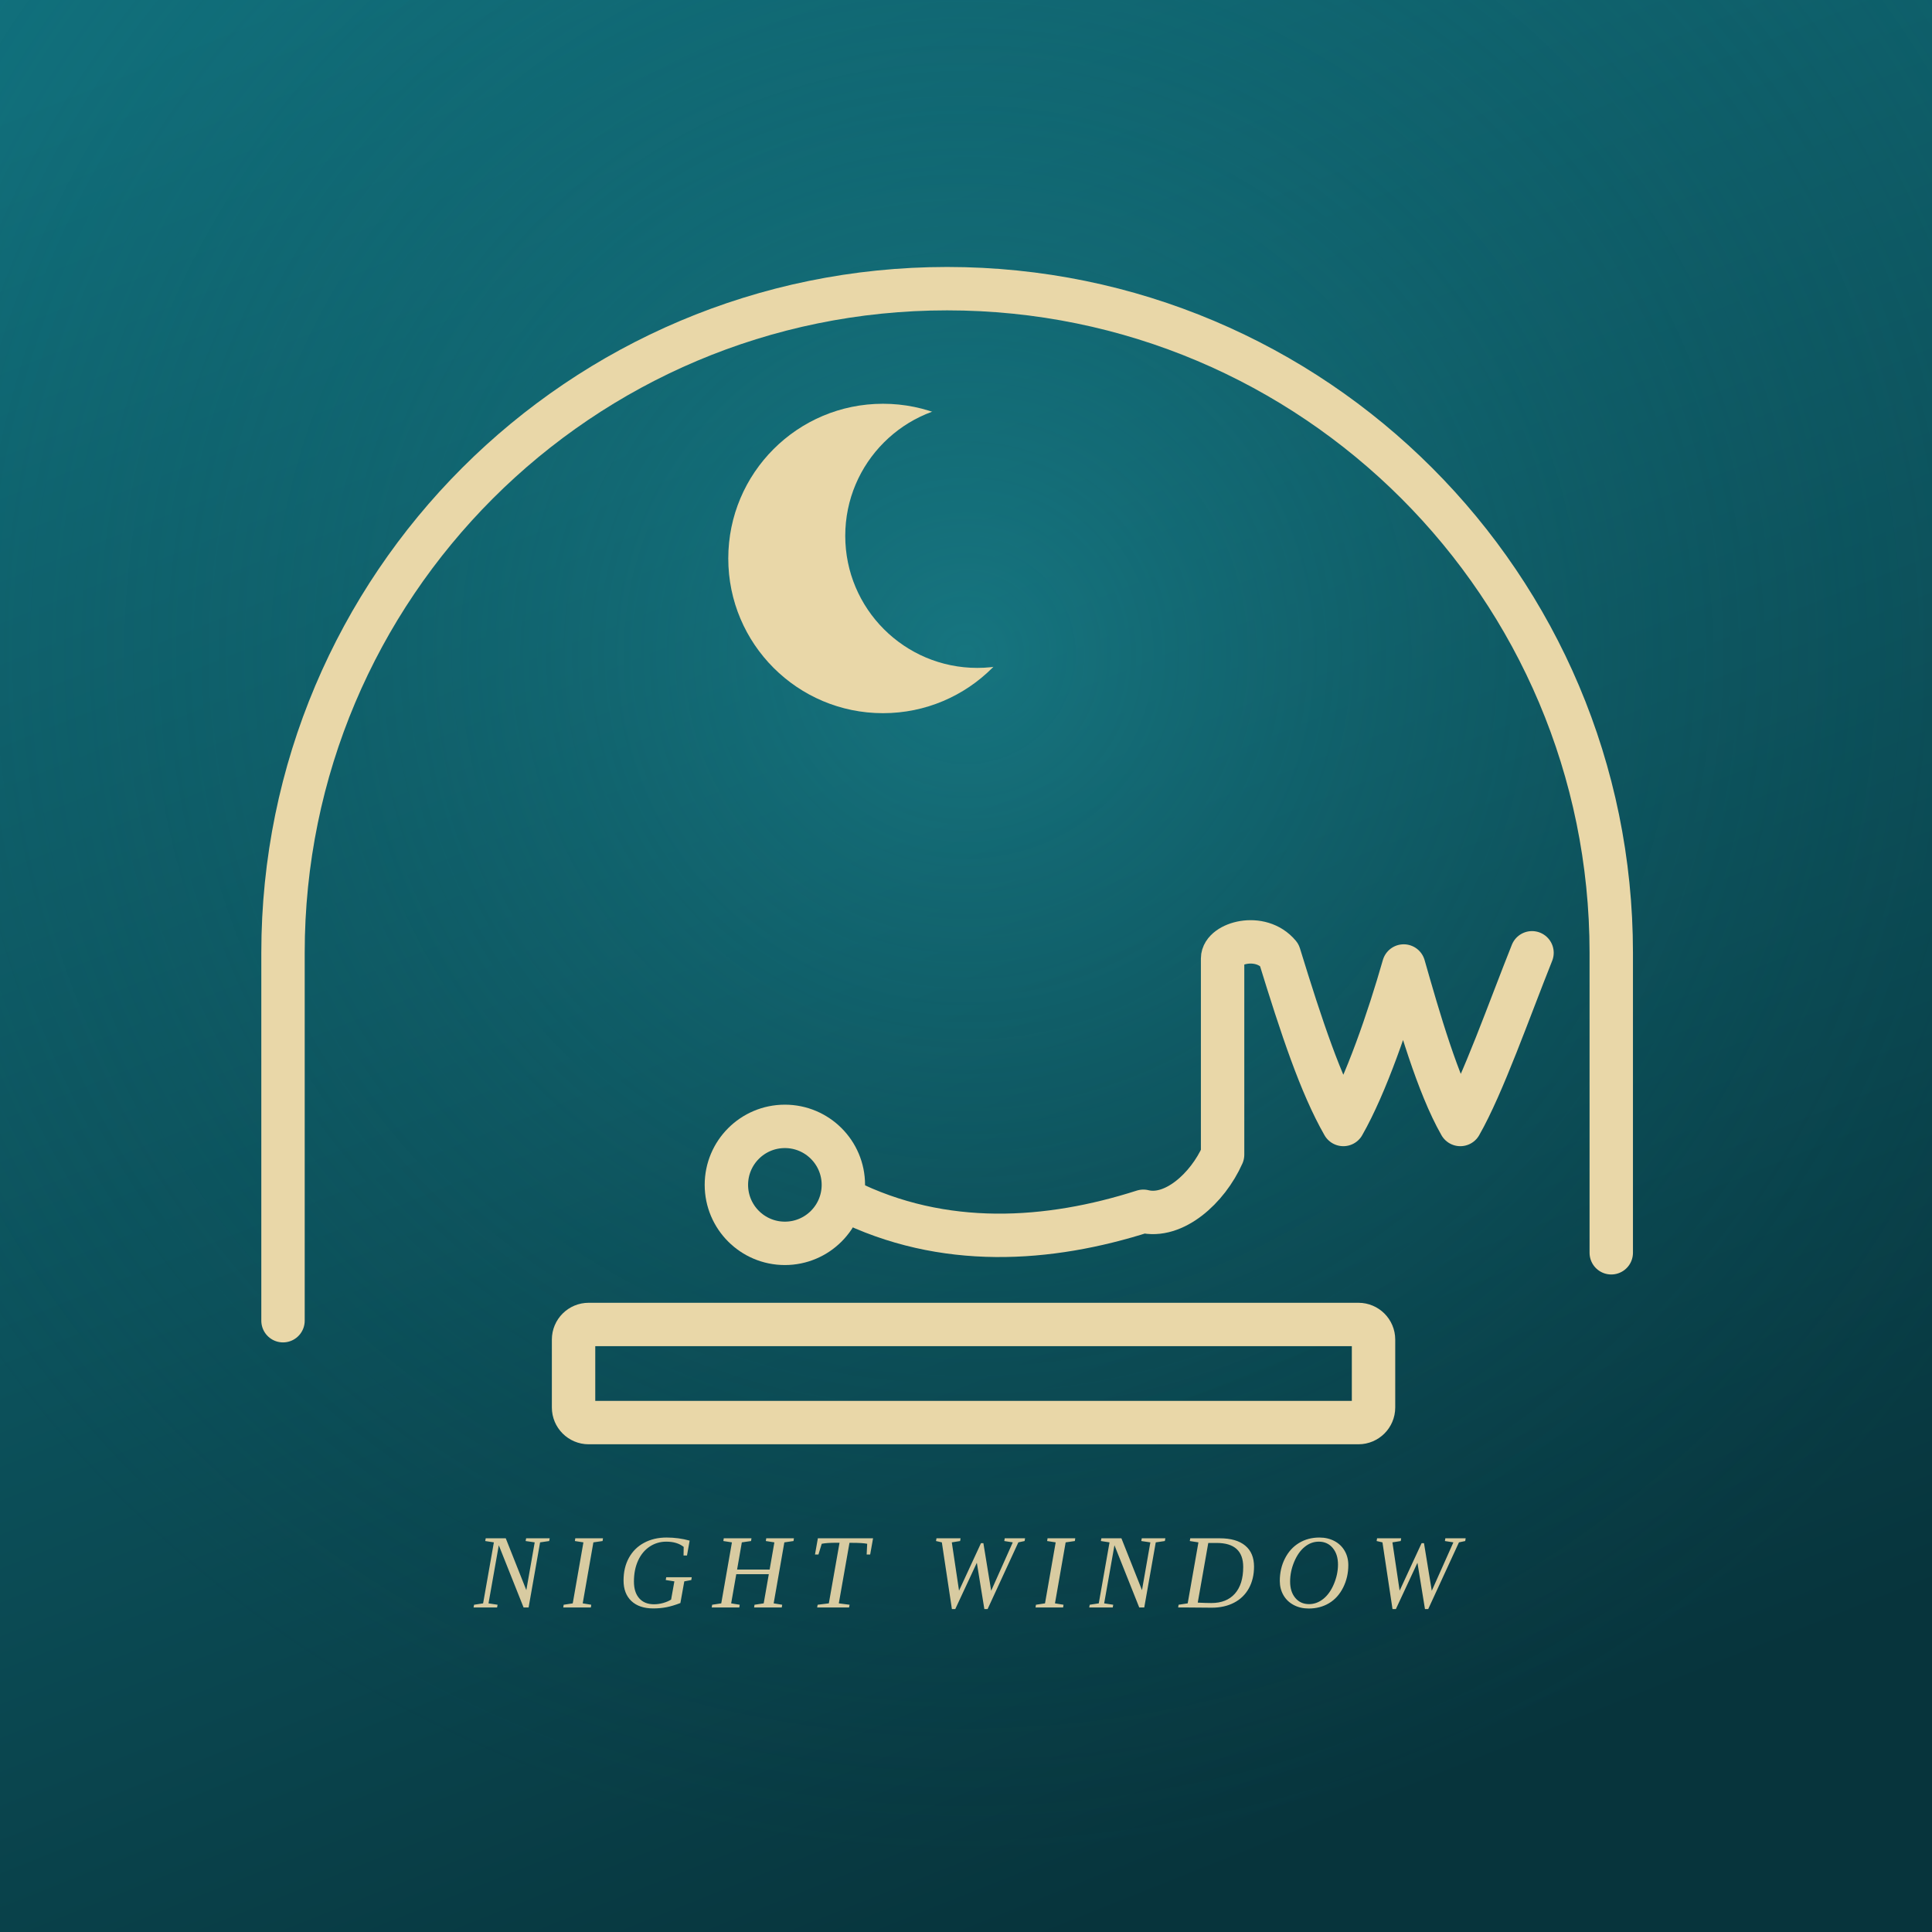
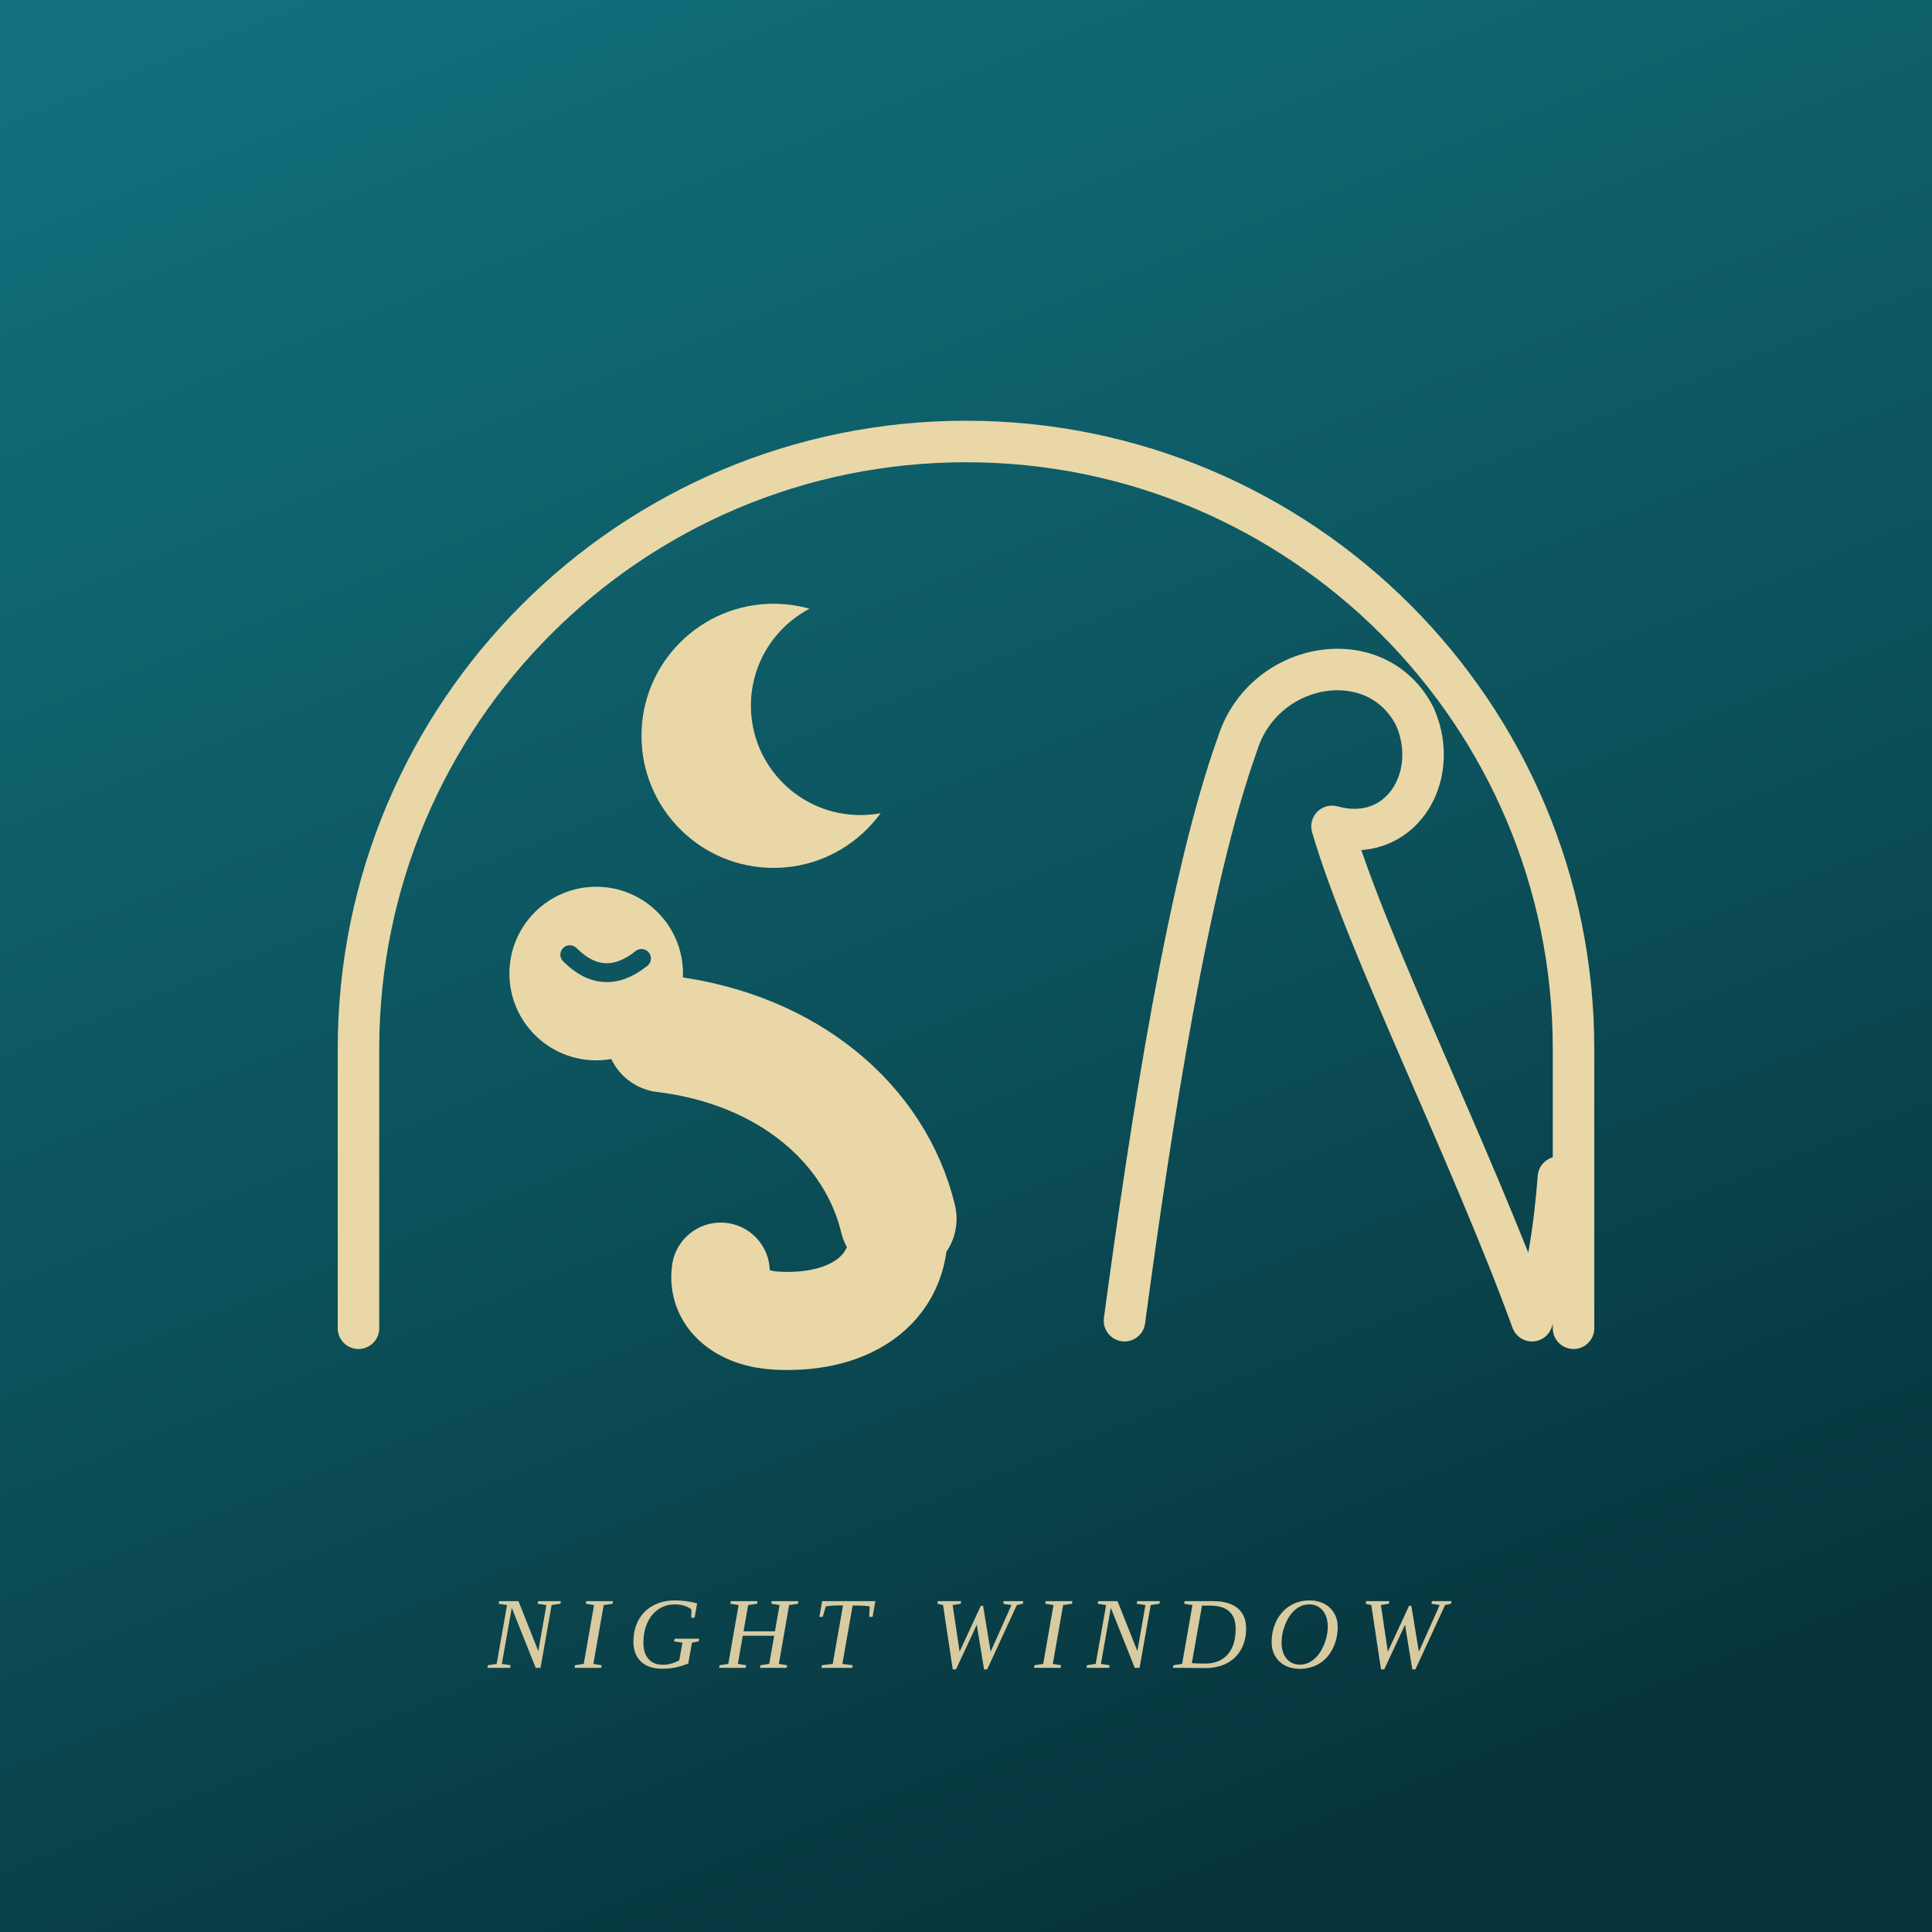
<svg xmlns="http://www.w3.org/2000/svg" viewBox="0 0 1024 1024" width="1024" height="1024">
  <defs>
    <linearGradient id="bg" x1="0.15" y1="0" x2="0.55" y2="1">
      <stop offset="0" stop-color="#11707C" />
      <stop offset="0.55" stop-color="#0C525C" />
      <stop offset="1" stop-color="#07343C" />
    </linearGradient>
-     <radialGradient id="glow" cx="0.5" cy="0.34" r="0.62">
-       <stop offset="0" stop-color="#1E8B96" stop-opacity="0.55" />
-       <stop offset="1" stop-color="#0A454E" stop-opacity="0" />
-     </radialGradient>
    <mask id="moonCut">
      <rect width="1024" height="1024" fill="#fff" />
-       <circle cx="518" cy="284" r="70" fill="#000" />
+       <circle cx="456" cy="374" r="58" fill="#000" />
+     </mask>
+     <mask id="eyeCut">
+       <rect width="1024" height="1024" fill="#fff" />
+       <path d="M302 506 Q 320 524 340 508" fill="none" stroke="#000" stroke-width="10" stroke-linecap="round" />
    </mask>
  </defs>
  <rect width="1024" height="1024" fill="url(#bg)" />
-   <rect width="1024" height="1024" fill="url(#glow)" />
-   <g fill="none" stroke="#E9D7A8" stroke-width="23" stroke-linecap="round" stroke-linejoin="round">
-     <path d="M150 700 V 505 A 352 352 0 0 1 854 505 V 664" />
-     <circle cx="416" cy="628" r="31" />
-     <path d="M448 636              C 500 662 556 658 606 642              C 622 646 640 630 648 612              L 648 508              C 648 500 668 494 678 506              C 690 545 700 575 712 596              C 724 575 736 540 744 512              C 752 540 762 575 774 596              C 786 575 800 535 812 505" />
-     <rect x="304" y="702" width="424" height="52" rx="8" />
+   <g fill="none" stroke="#E9D7A8" stroke-width="22" stroke-linecap="round" stroke-linejoin="round">
+     <path d="M190 704 V 556 A 322 322 0 0 1 834 556 V 704" />
+     <path d="M596 700              C 610 596 630 466 656 394              C 670 350 730 340 750 380              C 764 412 742 448 706 438              C 724 500 780 612 812 700              C 820 678 824 650 826 624" />
+     <path d="M352 548 C 418 556 464 596 476 646" stroke-width="62" />
+     <path d="M476 646 C 480 682 452 702 412 700 C 392 699 380 688 382 674" stroke-width="52" />
  </g>
-   <circle cx="468" cy="296" r="82" fill="#E9D7A8" mask="url(#moonCut)" />
-   <text x="512" y="852" text-anchor="middle" font-family="Georgia, 'Times New Roman', serif" font-style="italic" font-size="56" letter-spacing="10" fill="#E9D7A8" opacity="0.92">NIGHT WINDOW</text>
+   <circle cx="316" cy="516" r="46" fill="#E9D7A8" mask="url(#eyeCut)" />
+   <circle cx="410" cy="390" r="70" fill="#E9D7A8" mask="url(#moonCut)" />
+   <text x="512" y="884" text-anchor="middle" font-family="Georgia, 'Times New Roman', serif" font-style="italic" font-size="54" letter-spacing="10" fill="#E9D7A8" opacity="0.92">NIGHT WINDOW</text>
</svg>
